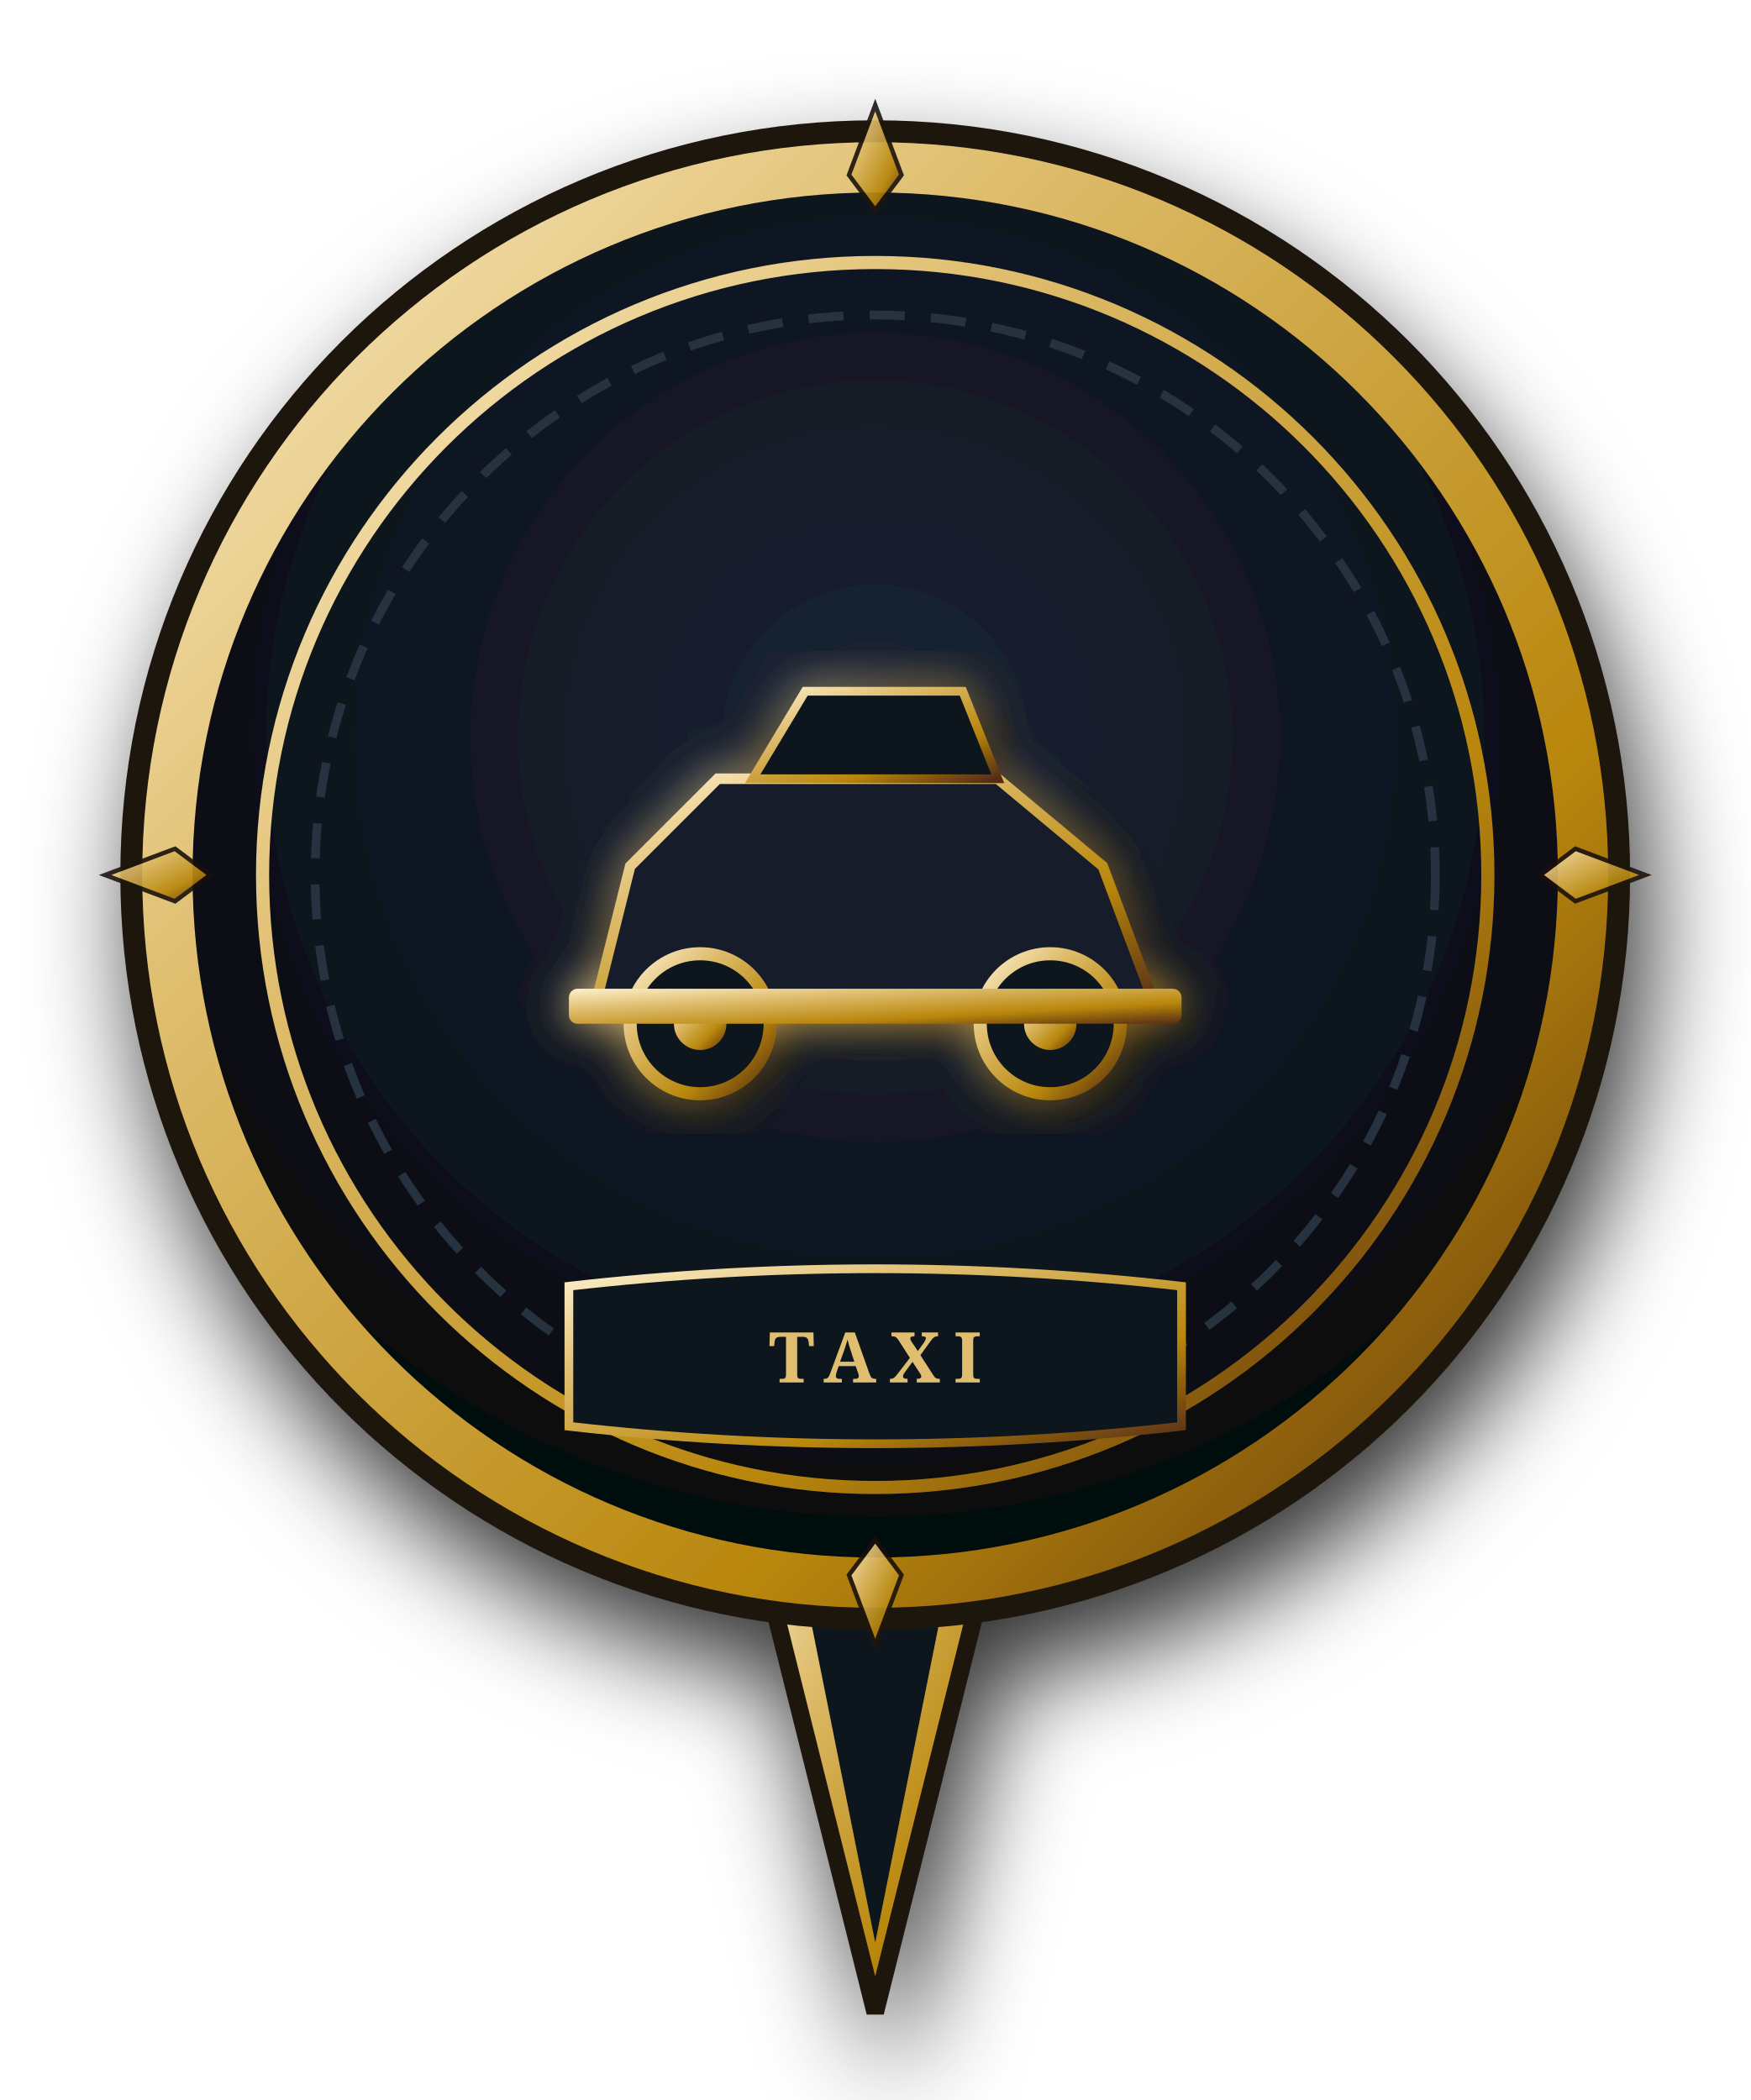
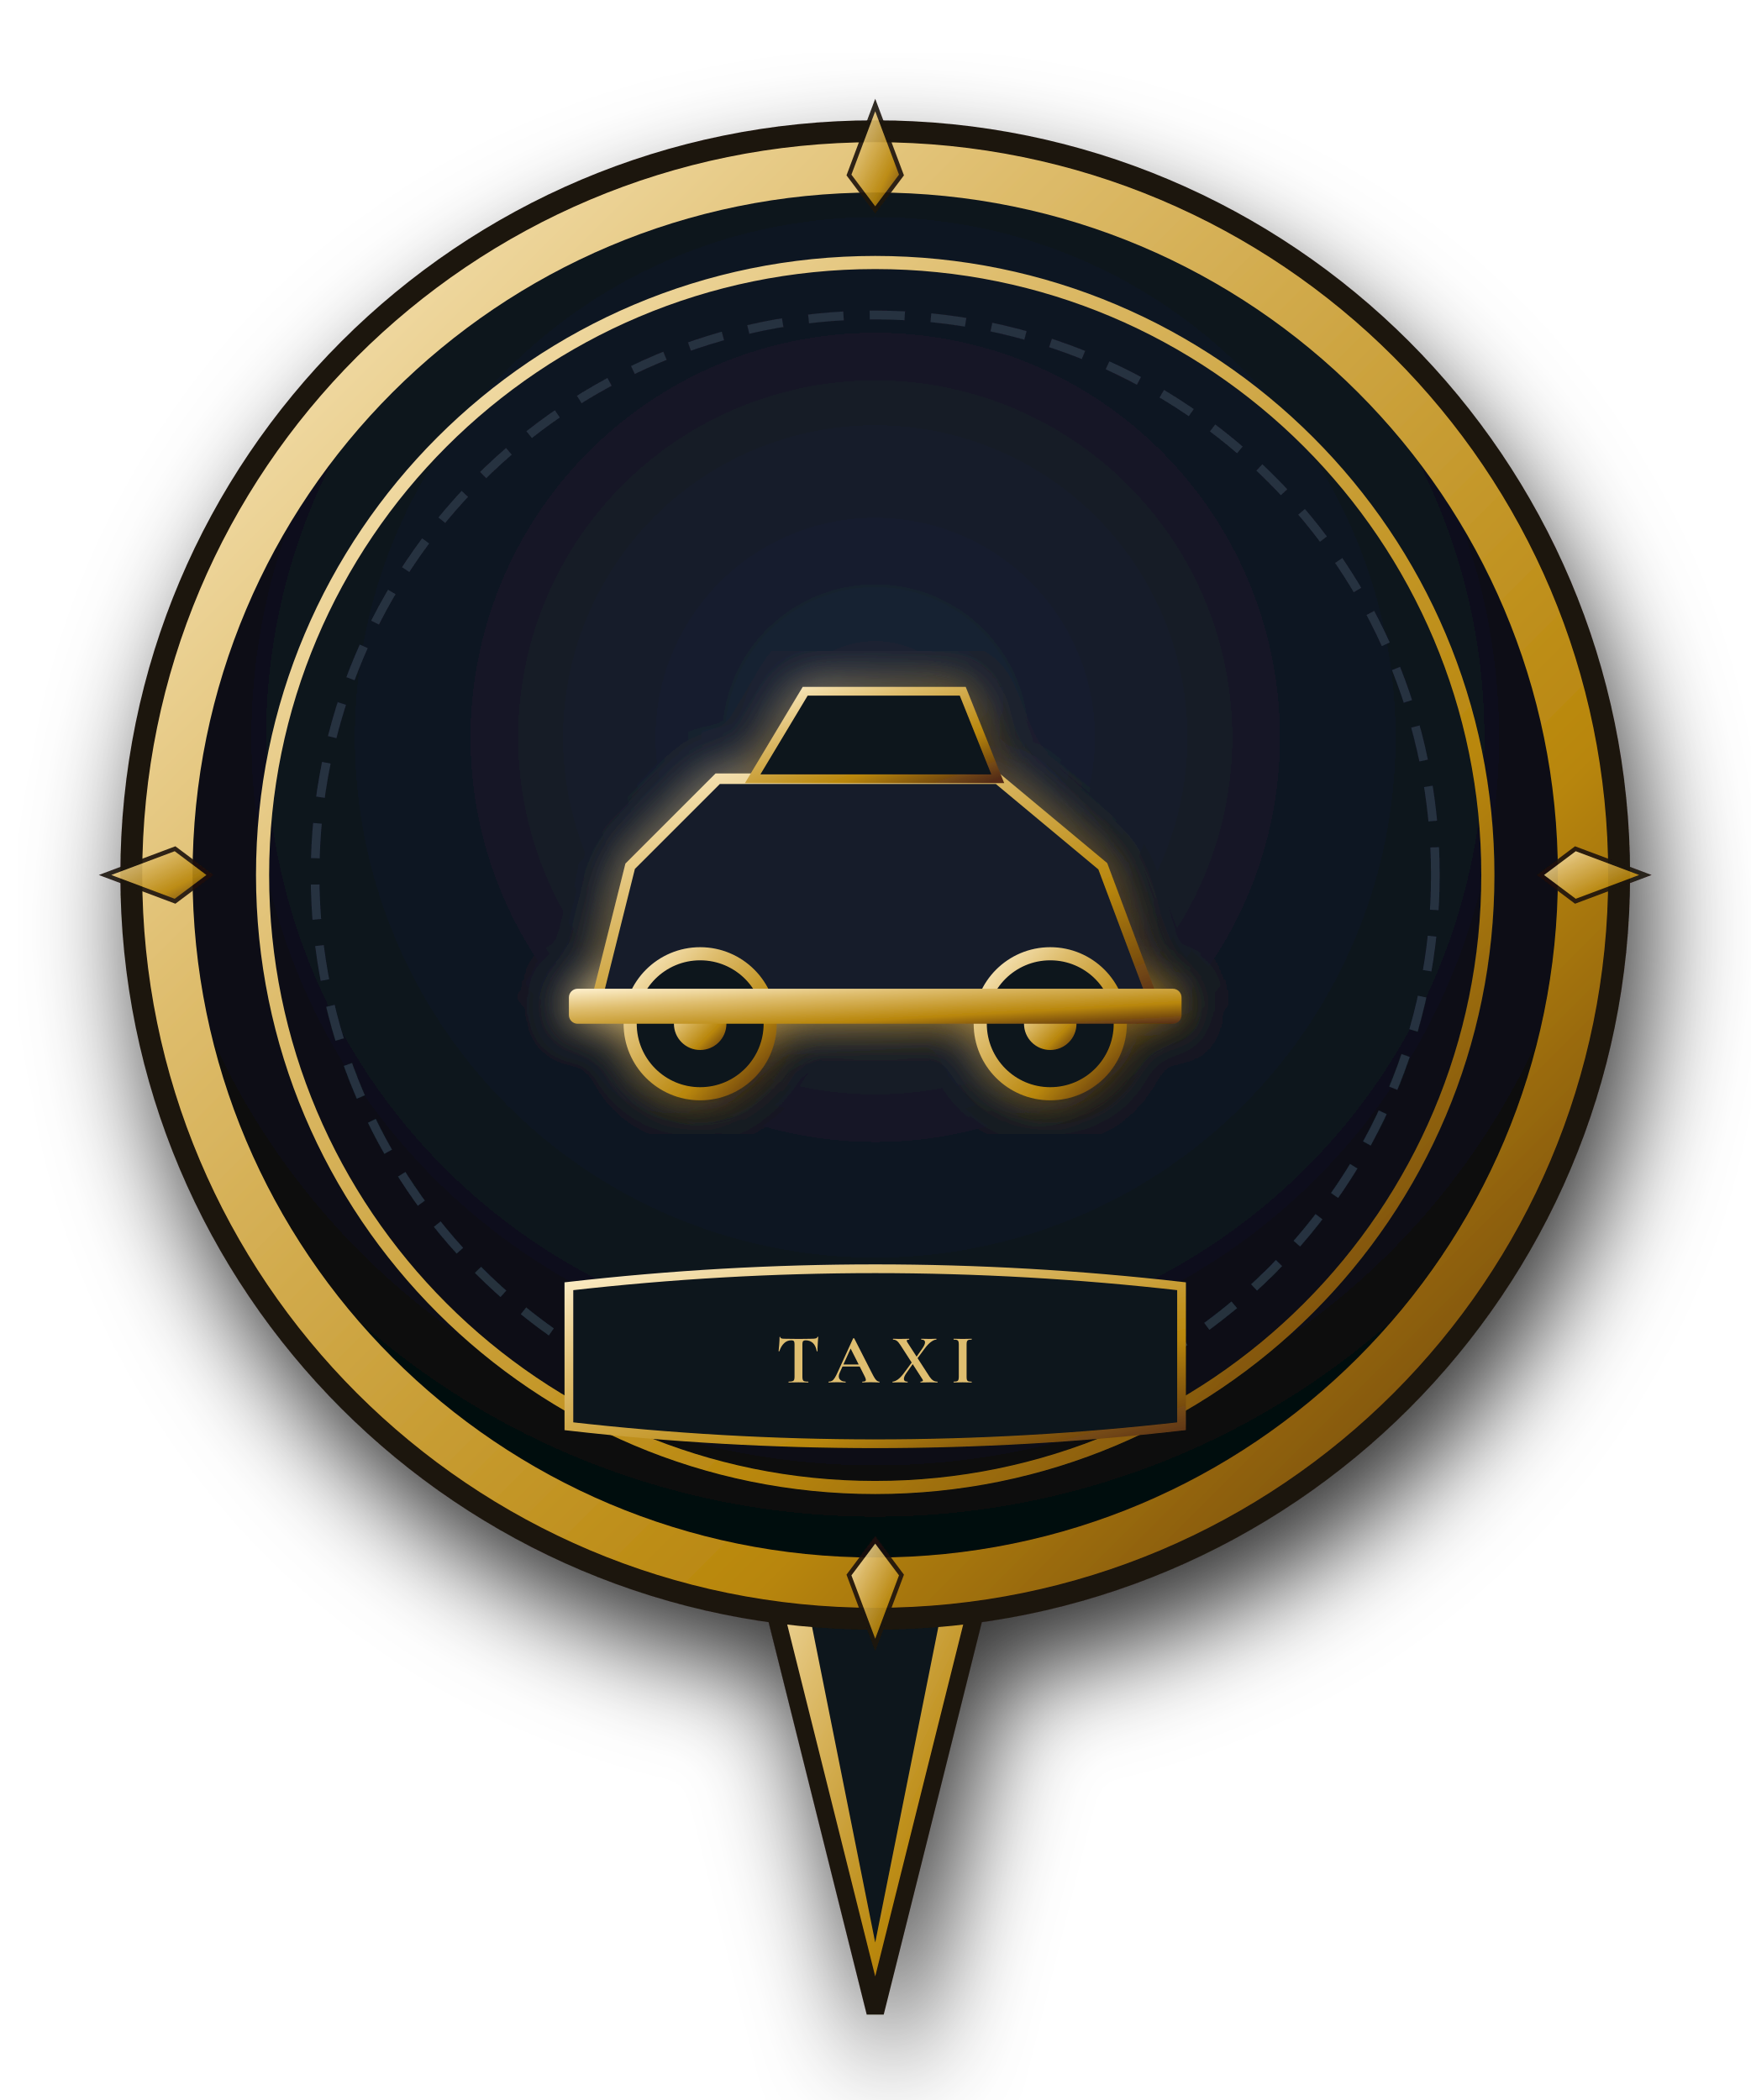
<svg xmlns="http://www.w3.org/2000/svg" viewBox="0 0 200 240" width="100%" height="100%">
  <defs>
    <radialGradient id="markerBg" cx="50%" cy="40%" r="60%">
      <stop id="marker-hi" offset="0%" stop-color="#1c2436" />
      <stop id="marker-mid" offset="70%" stop-color="#0d131d" />
      <stop id="marker-lo" offset="100%" stop-color="#05070a" />
    </radialGradient>
    <linearGradient id="goldAcc" x1="0%" y1="0%" x2="100%" y2="100%">
      <stop offset="0%" stop-color="#fef0cd" />
      <stop offset="30%" stop-color="#dfbe6f" />
      <stop offset="70%" stop-color="#b8860b" />
      <stop offset="100%" stop-color="#542c15" />
    </linearGradient>
    <filter id="anchorShadow" x="-20%" y="-20%" width="140%" height="140%">
      <feDropShadow id="station-shadow" dx="2" dy="6" stdDeviation="6" flood-color="#000" flood-opacity="0.8" />
    </filter>
    <filter id="glowFilter">
      <feGaussianBlur stdDeviation="2.5" result="blur" />
      <feMerge>
        <feMergeNode in="blur" />
        <feMergeNode in="SourceGraphic" />
      </feMerge>
    </filter>
  </defs>
  <g filter="url(#anchorShadow)">
    <polygon points="100,230 85,170 115,170" fill="url(#goldAcc)" stroke="#1c120a" stroke-width="2" />
    <polygon id="station-pin-inner" points="100,222 90,172 110,172" fill="#0d131d" />
    <circle cx="100" cy="100" r="85" fill="url(#goldAcc)" stroke="#1c120a" stroke-width="2.5" />
    <circle cx="100" cy="100" r="78" fill="url(#markerBg)" />
    <circle cx="100" cy="100" r="70" fill="none" stroke="url(#goldAcc)" stroke-width="1.5" />
    <circle cx="100" cy="100" r="64" fill="none" stroke="#2c3848" stroke-width="1" stroke-dasharray="4,3" opacity="0.8" />
    <g fill="url(#goldAcc)" opacity="0.9" stroke="#1c120a" stroke-width="0.5">
      <path d="M 100,12 L 103,20 L 100,24 L 97,20 Z" />
      <path d="M 100,188 L 103,180 L 100,176 L 97,180 Z" />
      <path d="M 12,100 L 20,103 L 24,100 L 20,97 Z" />
      <path d="M 188,100 L 180,103 L 176,100 L 180,97 Z" />
    </g>
    <g id="station-glyph" transform="translate(100, 103)" filter="url(#glowFilter)">
      <path d="M -32,12 L -28,-4 L -18,-14 L 14,-14 L 26,-4 L 32,12 Z" fill="#141c2b" stroke="url(#goldAcc)" stroke-width="1.2" />
      <path d="M -14,-14 L -8,-24 L 10,-24 L 14,-14 Z" fill="#0d131d" stroke="url(#goldAcc)" stroke-width="1" />
      <circle cx="-20" cy="14" r="8" fill="#0d131d" stroke="url(#goldAcc)" stroke-width="1.5" />
      <circle cx="-20" cy="14" r="3" fill="url(#goldAcc)" />
      <circle cx="20" cy="14" r="8" fill="#0d131d" stroke="url(#goldAcc)" stroke-width="1.5" />
      <circle cx="20" cy="14" r="3" fill="url(#goldAcc)" />
      <rect x="-35" y="10" width="70" height="4" rx="1" fill="url(#goldAcc)" />
    </g>
    <g transform="translate(100, 155)">
      <path id="M -35,-8 Q 0,-12 35,-8 Q 35,8 35,8 Q 0,12 -35,8 Z" d="M -35,-8 Q 0,-12 35,-8 Q 35,8 35,8 Q 0,12 -35,8 Z" fill="#0d131d" stroke="url(#goldAcc)" stroke-width="1" />
-       <text id="station-label" x="0" y="3" font-family="'Cormorant Garamond', 'EB Garamond', serif" font-size="8" font-weight="bold" fill="#dfbe6f" text-anchor="middle" letter-spacing="1.5">TAXI</text>
+       <g id="station-label" fill="#dfbe6f">
+         <path d="M-9.59,-1.82 Q-10.07,-1.82 -10.41,-1.49 Q-10.75,-1.17 -10.95,-0.58 Q-10.96,-0.55 -11.00,-0.56 Q-11.04,-0.56 -11.04,-0.58 Q-11.03,-0.70 -11.01,-0.90 Q-10.99,-1.10 -10.97,-1.34 Q-10.95,-1.58 -10.94,-1.81 Q-10.93,-2.03 -10.93,-2.18 Q-10.93,-2.22 -10.89,-2.22 Q-10.84,-2.22 -10.84,-2.18 Q-10.84,-2.10 -10.76,-2.06 Q-10.67,-2.02 -10.57,-2.01 Q-10.46,-2.00 -10.39,-2.00 Q-9.70,-1.98 -8.78,-1.98 Q-8.22,-1.98 -7.88,-1.99 Q-7.55,-2.00 -7.23,-2.00 Q-6.95,-2.00 -6.80,-2.04 Q-6.65,-2.07 -6.61,-2.20 Q-6.60,-2.23 -6.56,-2.23 Q-6.51,-2.23 -6.51,-2.20 Q-6.53,-2.07 -6.54,-1.84 Q-6.55,-1.62 -6.57,-1.36 Q-6.58,-1.11 -6.59,-0.90 Q-6.59,-0.69 -6.59,-0.58 Q-6.59,-0.56 -6.63,-0.56 Q-6.67,-0.56 -6.68,-0.58 Q-6.80,-1.22 -7.13,-1.52 Q-7.47,-1.82 -7.94,-1.82 Q-8.10,-1.82 -8.18,-1.77 Q-8.27,-1.73 -8.29,-1.62 Q-8.32,-1.52 -8.32,-1.34 L-8.32,2.35 Q-8.32,2.58 -8.27,2.70 Q-8.23,2.82 -8.09,2.86 Q-7.95,2.90 -7.66,2.90 Q-7.63,2.90 -7.63,2.95 Q-7.63,3.00 -7.66,3.00 Q-7.88,3.00 -8.16,2.99 Q-8.44,2.98 -8.78,2.98 Q-9.10,2.98 -9.38,2.99 Q-9.66,3.00 -9.89,3.00 Q-9.91,3.00 -9.91,2.95 Q-9.91,2.90 -9.89,2.90 Q-9.61,2.90 -9.47,2.86 Q-9.32,2.82 -9.27,2.70 Q-9.22,2.58 -9.22,2.35 L-9.22,-1.35 Q-9.22,-1.53 -9.25,-1.63 Q-9.27,-1.73 -9.35,-1.77 Q-9.43,-1.82 -9.59,-1.82 ZM-3.91,1.17 L-3.79,0.94 L-1.49,0.94 L-1.43,1.17 L-3.91,1.17 ZM0.46,2.90 Q0.50,2.90 0.50,2.95 Q0.50,3.00 0.46,3.00 Q0.22,3.00 -0.04,2.98 Q-0.30,2.97 -0.54,2.97 Q-0.81,2.97 -1.01,2.98 Q-1.21,3.00 -1.46,3.00 Q-1.49,3.00 -1.49,2.95 Q-1.49,2.90 -1.46,2.90 Q-1.13,2.90 -1.08,2.77 Q-1.03,2.64 -1.23,2.25 L-2.85,-0.96 L-2.46,-1.65 L-4.05,1.86 Q-4.27,2.34 -4.06,2.62 Q-3.85,2.90 -3.41,2.90 Q-3.37,2.90 -3.37,2.95 Q-3.37,3.00 -3.41,3.00 Q-3.65,3.00 -3.85,2.98 Q-4.05,2.97 -4.35,2.97 Q-4.66,2.97 -4.85,2.98 Q-5.04,3.00 -5.31,3.00 Q-5.34,3.00 -5.34,2.95 Q-5.34,2.90 -5.31,2.90 Q-5.09,2.90 -4.94,2.81 Q-4.78,2.72 -4.63,2.48 Q-4.47,2.23 -4.27,1.78 L-2.53,-2.03 Q-2.53,-2.06 -2.46,-2.06 Q-2.40,-2.06 -2.39,-2.03 L-0.39,1.90 Q-0.20,2.28 -0.06,2.50 Q0.08,2.72 0.21,2.81 Q0.33,2.90 0.46,2.90 ZM5.18,3.00 Q5.16,3.00 5.16,2.95 Q5.16,2.90 5.18,2.90 Q5.33,2.90 5.42,2.84 Q5.50,2.78 5.37,2.59 L2.89,-1.26 Q2.66,-1.62 2.47,-1.76 Q2.27,-1.90 2.05,-1.90 Q2.02,-1.90 2.02,-1.95 Q2.02,-2.00 2.05,-2.00 Q2.21,-2.00 2.39,-1.99 Q2.57,-1.98 2.73,-1.98 Q3.07,-1.98 3.36,-1.99 Q3.65,-2.00 3.88,-2.00 Q3.89,-2.00 3.89,-1.95 Q3.89,-1.90 3.88,-1.90 Q3.73,-1.90 3.64,-1.85 Q3.55,-1.79 3.68,-1.58 L6.21,2.34 Q6.41,2.63 6.62,2.77 Q6.83,2.90 7.10,2.90 Q7.13,2.90 7.13,2.95 Q7.13,3.00 7.10,3.00 Q6.93,3.00 6.71,2.99 Q6.50,2.98 6.26,2.98 Q5.92,2.98 5.66,2.99 Q5.41,3.00 5.18,3.00 ZM1.99,3.00 Q1.97,3.00 1.97,2.95 Q1.97,2.90 1.99,2.90 Q2.22,2.90 2.58,2.66 Q2.93,2.41 3.35,1.83 L4.33,0.50 L4.48,0.62 L3.59,1.88 Q3.25,2.35 3.28,2.63 Q3.30,2.90 3.69,2.90 Q3.71,2.90 3.71,2.95 Q3.71,3.00 3.69,3.00 Q3.46,3.00 3.25,2.99 Q3.05,2.98 2.70,2.98 Q2.48,2.98 2.34,2.99 Q2.20,3.00 1.99,3.00 ZM4.63,0.50 L4.49,0.39 L5.37,-0.87 Q5.71,-1.35 5.69,-1.63 Q5.66,-1.90 5.27,-1.90 Q5.25,-1.90 5.25,-1.95 Q5.25,-2.00 5.27,-2.00 Q5.50,-2.00 5.71,-1.99 Q5.92,-1.98 6.26,-1.98 Q6.49,-1.98 6.63,-1.99 Q6.77,-2.00 6.97,-2.00 Q7.00,-2.00 7.00,-1.95 Q7.00,-1.90 6.97,-1.90 Q6.74,-1.90 6.39,-1.65 Q6.03,-1.40 5.61,-0.82 L4.63,0.50 ZM10.44,2.35 Q10.44,2.58 10.48,2.70 Q10.52,2.82 10.64,2.86 Q10.76,2.90 11.01,2.90 Q11.03,2.90 11.03,2.95 Q11.03,3.00 11.01,3.00 Q10.80,3.00 10.55,2.99 Q10.29,2.98 9.99,2.98 Q9.70,2.98 9.43,2.99 Q9.17,3.00 8.96,3.00 Q8.95,3.00 8.95,2.95 Q8.95,2.90 8.96,2.90 Q9.21,2.90 9.33,2.86 Q9.46,2.82 9.50,2.70 Q9.55,2.58 9.55,2.35 L9.55,-1.35 Q9.55,-1.58 9.50,-1.70 Q9.46,-1.82 9.33,-1.86 Q9.21,-1.90 8.96,-1.90 Q8.95,-1.90 8.95,-1.95 Q8.95,-2.00 8.96,-2.00 Q9.17,-2.00 9.43,-1.99 Q9.70,-1.98 9.99,-1.98 Q10.29,-1.98 10.55,-1.99 Q10.81,-2.00 11.01,-2.00 Q11.03,-2.00 11.03,-1.95 Q11.03,-1.90 11.01,-1.90 Q10.77,-1.90 10.65,-1.86 Q10.52,-1.81 10.48,-1.69 Q10.44,-1.57 10.44,-1.34 L10.44,2.35 Z" />
+       </g>
    </g>
  </g>
</svg>
